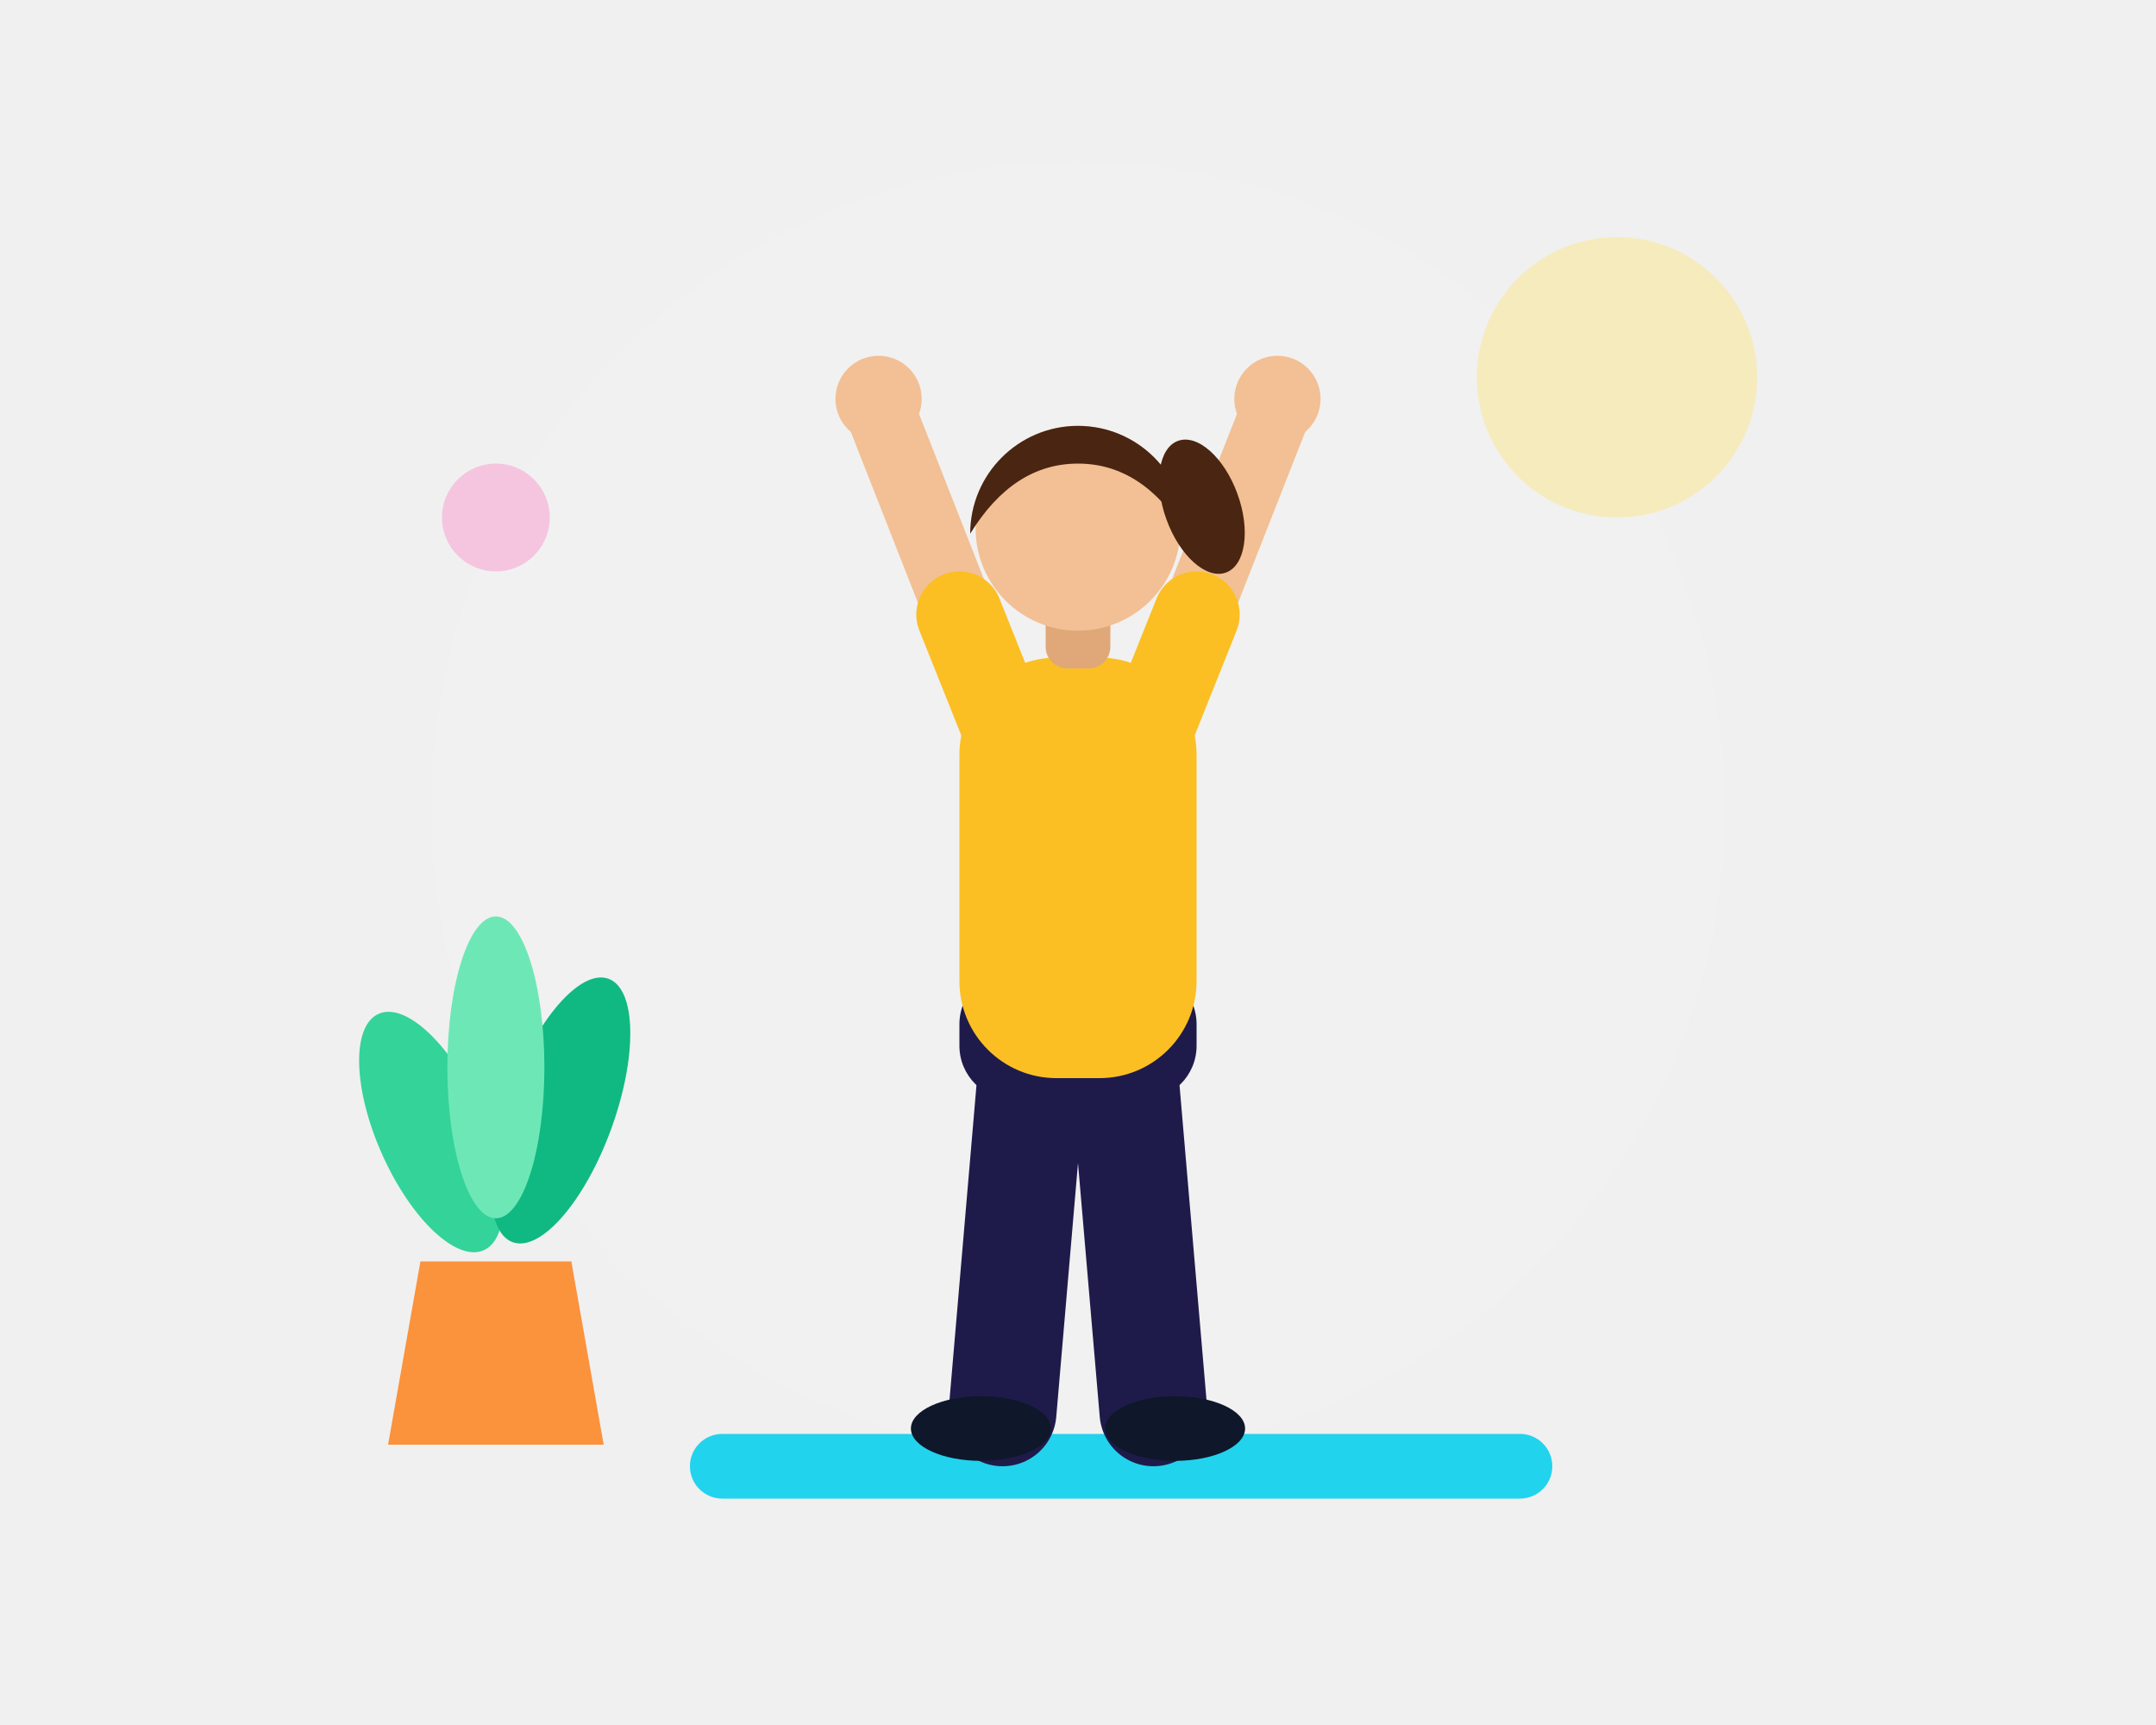
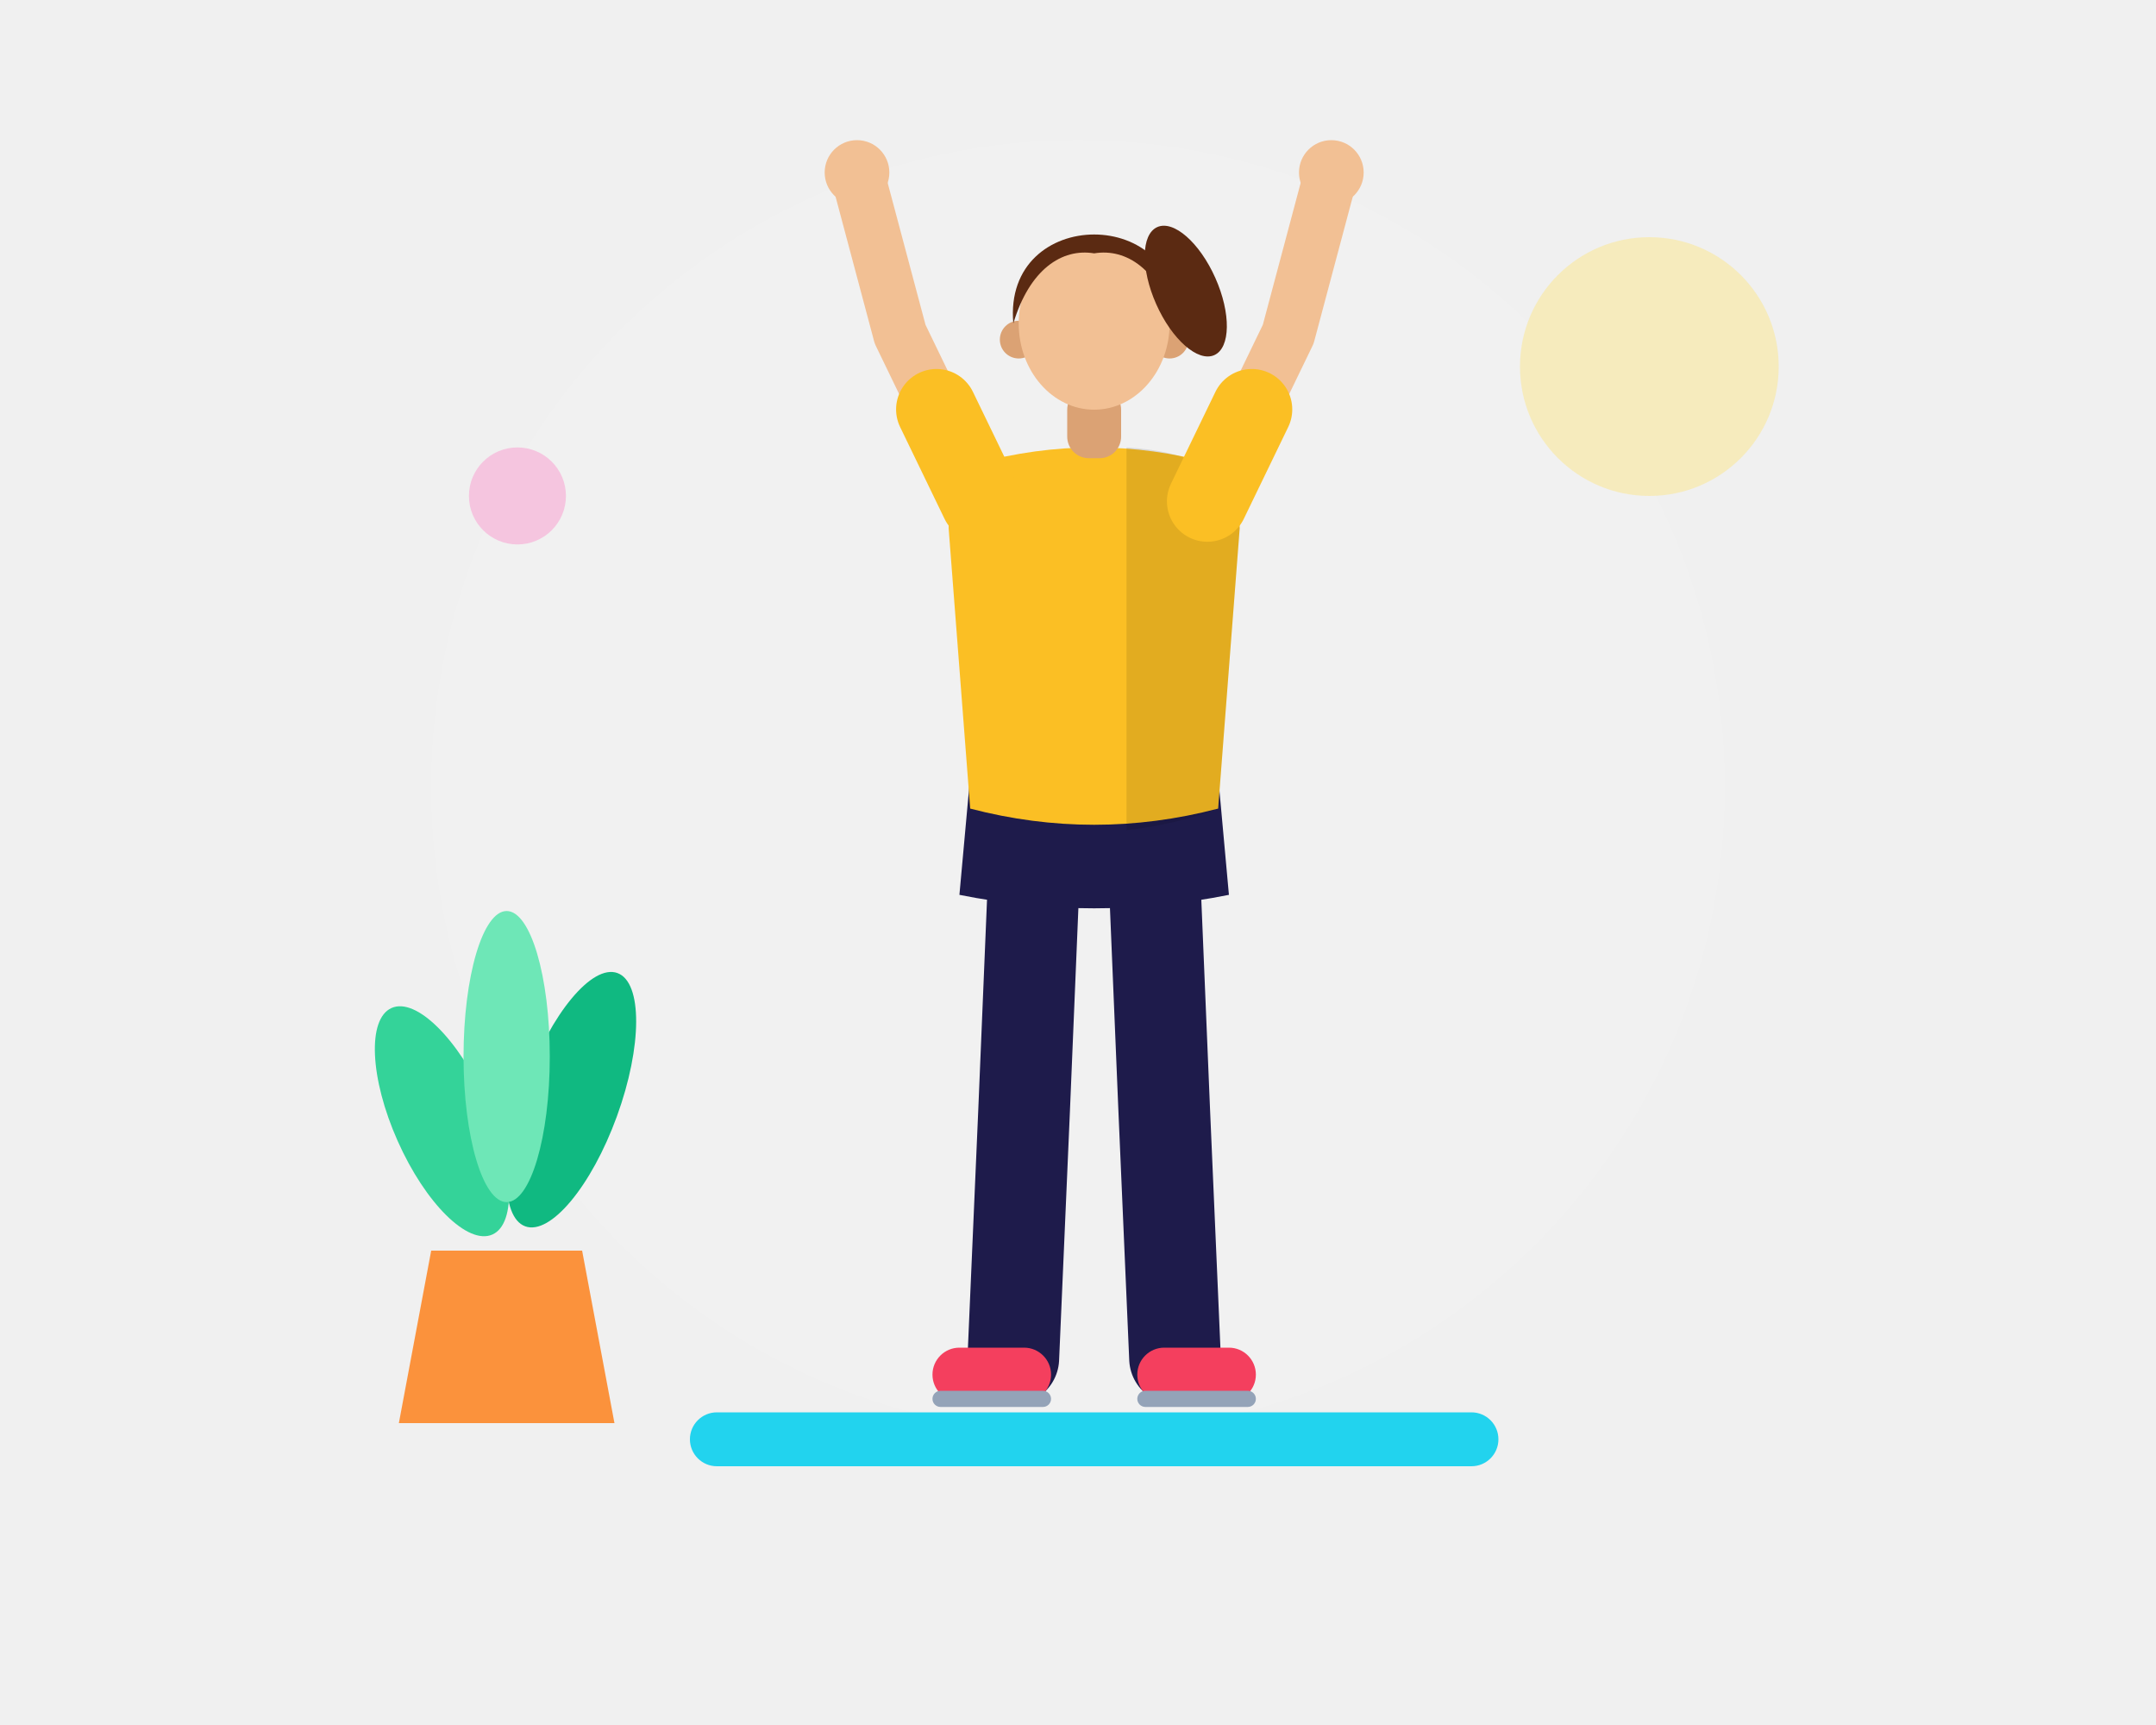
- <svg xmlns="http://www.w3.org/2000/svg" viewBox="0 0 400 320" fill="none" stroke-linecap="round" stroke-linejoin="round">
-   <circle cx="200" cy="150" r="120" fill="#fff" fill-opacity=".08" />
-   <circle cx="300" cy="70" r="26" fill="#fde68a" fill-opacity=".5" />
-   <circle cx="92" cy="96" r="10" fill="#f9a8d4" fill-opacity=".6" />
-   <path d="M72 268 l6 -34 h28 l6 34 z" fill="#fb923c" />
-   <ellipse cx="80" cy="210" rx="10" ry="24" fill="#34d399" transform="rotate(-24 80 210)" />
-   <ellipse cx="104" cy="206" rx="10" ry="26" fill="#10b981" transform="rotate(20 104 206)" />
-   <ellipse cx="92" cy="198" rx="9" ry="28" fill="#6ee7b7" />
-   <rect x="128" y="266" width="160" height="12" rx="6" fill="#22d3ee" />
-   <path d="M192 192 L186 262 M208 192 L214 262" stroke="#1e1b4b" stroke-width="20" />
-   <rect x="178" y="180" width="44" height="24" rx="10" fill="#1e1b4b" />
-   <ellipse cx="182" cy="265" rx="13" ry="6" fill="#0f172a" />
-   <ellipse cx="218" cy="265" rx="13" ry="6" fill="#0f172a" />
-   <path d="M186 134 L164 78 M214 134 L236 78" stroke="#f2c094" stroke-width="13" />
-   <path d="M186 134 L178 114 M214 134 L222 114" stroke="#fbbf24" stroke-width="16" />
-   <circle cx="163" cy="74" r="8" fill="#f2c094" />
-   <circle cx="237" cy="74" r="8" fill="#f2c094" />
-   <rect x="178" y="122" width="44" height="78" rx="18" fill="#fbbf24" />
-   <rect x="194" y="108" width="12" height="16" rx="4" fill="#e0a878" />
-   <circle cx="200" cy="98" r="19" fill="#f2c094" />
-   <path d="M180 99 A20 20 0 0 1 220 99 Q212 86 200 86 Q188 86 180 99 Z" fill="#4a2511" />
-   <ellipse cx="223" cy="94" rx="7" ry="13" fill="#4a2511" transform="rotate(-20 223 94)" />
+ <svg xmlns="http://www.w3.org/2000/svg" viewBox="0 0 400 320" fill="none">
+   <circle cx="200" cy="146" r="120" fill="#fff" fill-opacity=".08" />
+   <circle cx="306" cy="68" r="24" fill="#fde68a" fill-opacity=".5" />
+   <circle cx="96" cy="92" r="9" fill="#f9a8d4" fill-opacity=".6" />
+   <path d="M74 264 l6 -32 h28 l6 32 z" fill="#fb923c" />
+   <ellipse cx="82" cy="208" rx="9" ry="23" fill="#34d399" transform="rotate(-24 82 208)" />
+   <ellipse cx="106" cy="204" rx="9" ry="25" fill="#10b981" transform="rotate(20 106 204)" />
+   <ellipse cx="94" cy="196" rx="8" ry="27" fill="#6ee7b7" />
+   <rect x="128" y="262" width="150" height="10" rx="5" fill="#22d3ee" />
+   <g transform="translate(203 0)" stroke-linecap="round" stroke-linejoin="round">
+     <path d="M-11 158 L-13 206 L-15 252" stroke="#1e1b4b" stroke-width="17" />
+     <rect x="-30" y="250" width="22" height="10" rx="5" fill="#f43f5e" />
+     <rect x="-30" y="258" width="22" height="3" rx="1.5" fill="#94a3b8" />
+     <path d="M11 158 L13 206 L15 252" stroke="#1e1b4b" stroke-width="17" />
+     <rect x="8" y="250" width="22" height="10" rx="5" fill="#f43f5e" />
+     <rect x="8" y="258" width="22" height="3" rx="1.5" fill="#94a3b8" />
+     <path d="M-23 144 L23 144 L25 166 Q0 171 -25 166 Z" fill="#1e1b4b" />
+     <path d="M-22 86 Q-27 87 -27 98 L-23 150 Q0 156 23 150 L27 98 Q27 87 22 86 Q0 80 -22 86 Z" fill="#fbbf24" />
+     <path d="M6 83 Q22 84 26 92 L27 98 L23 150 Q15 153 6 154 Z" fill="#000" fill-opacity=".1" />
+     <path d="M-21 93 L-36 62 L-44 32" stroke="#f2c094" stroke-width="10" />
+     <path d="M-21 93 L-29.25 75.95" stroke="#fbbf24" stroke-width="15" />
+     <circle cx="-44" cy="32" r="6" fill="#f2c094" />
+     <path d="M21 93 L36 62 L44 32" stroke="#f2c094" stroke-width="10" />
+     <path d="M21 93 L29.25 75.95" stroke="#fbbf24" stroke-width="15" />
+     <circle cx="44" cy="32" r="6" fill="#f2c094" />
+     <rect x="-5" y="72" width="10" height="13" rx="4" fill="#dba274" />
+     <circle cx="-14" cy="63" r="3.5" fill="#dba274" />
+     <circle cx="14" cy="63" r="3.5" fill="#dba274" />
+     <ellipse cx="0" cy="60" rx="14" ry="16" fill="#f2c094" />
+     <ellipse cx="17" cy="54" rx="6" ry="13" fill="#5b2a12" transform="rotate(-24 17 54)" />
+     <path d="M-15 60 C-17 38 17 38 15 60 C12 50 6 46 0 47 C-6 46 -12 50 -15 60 Z" fill="#5b2a12" />
+   </g>
</svg>
